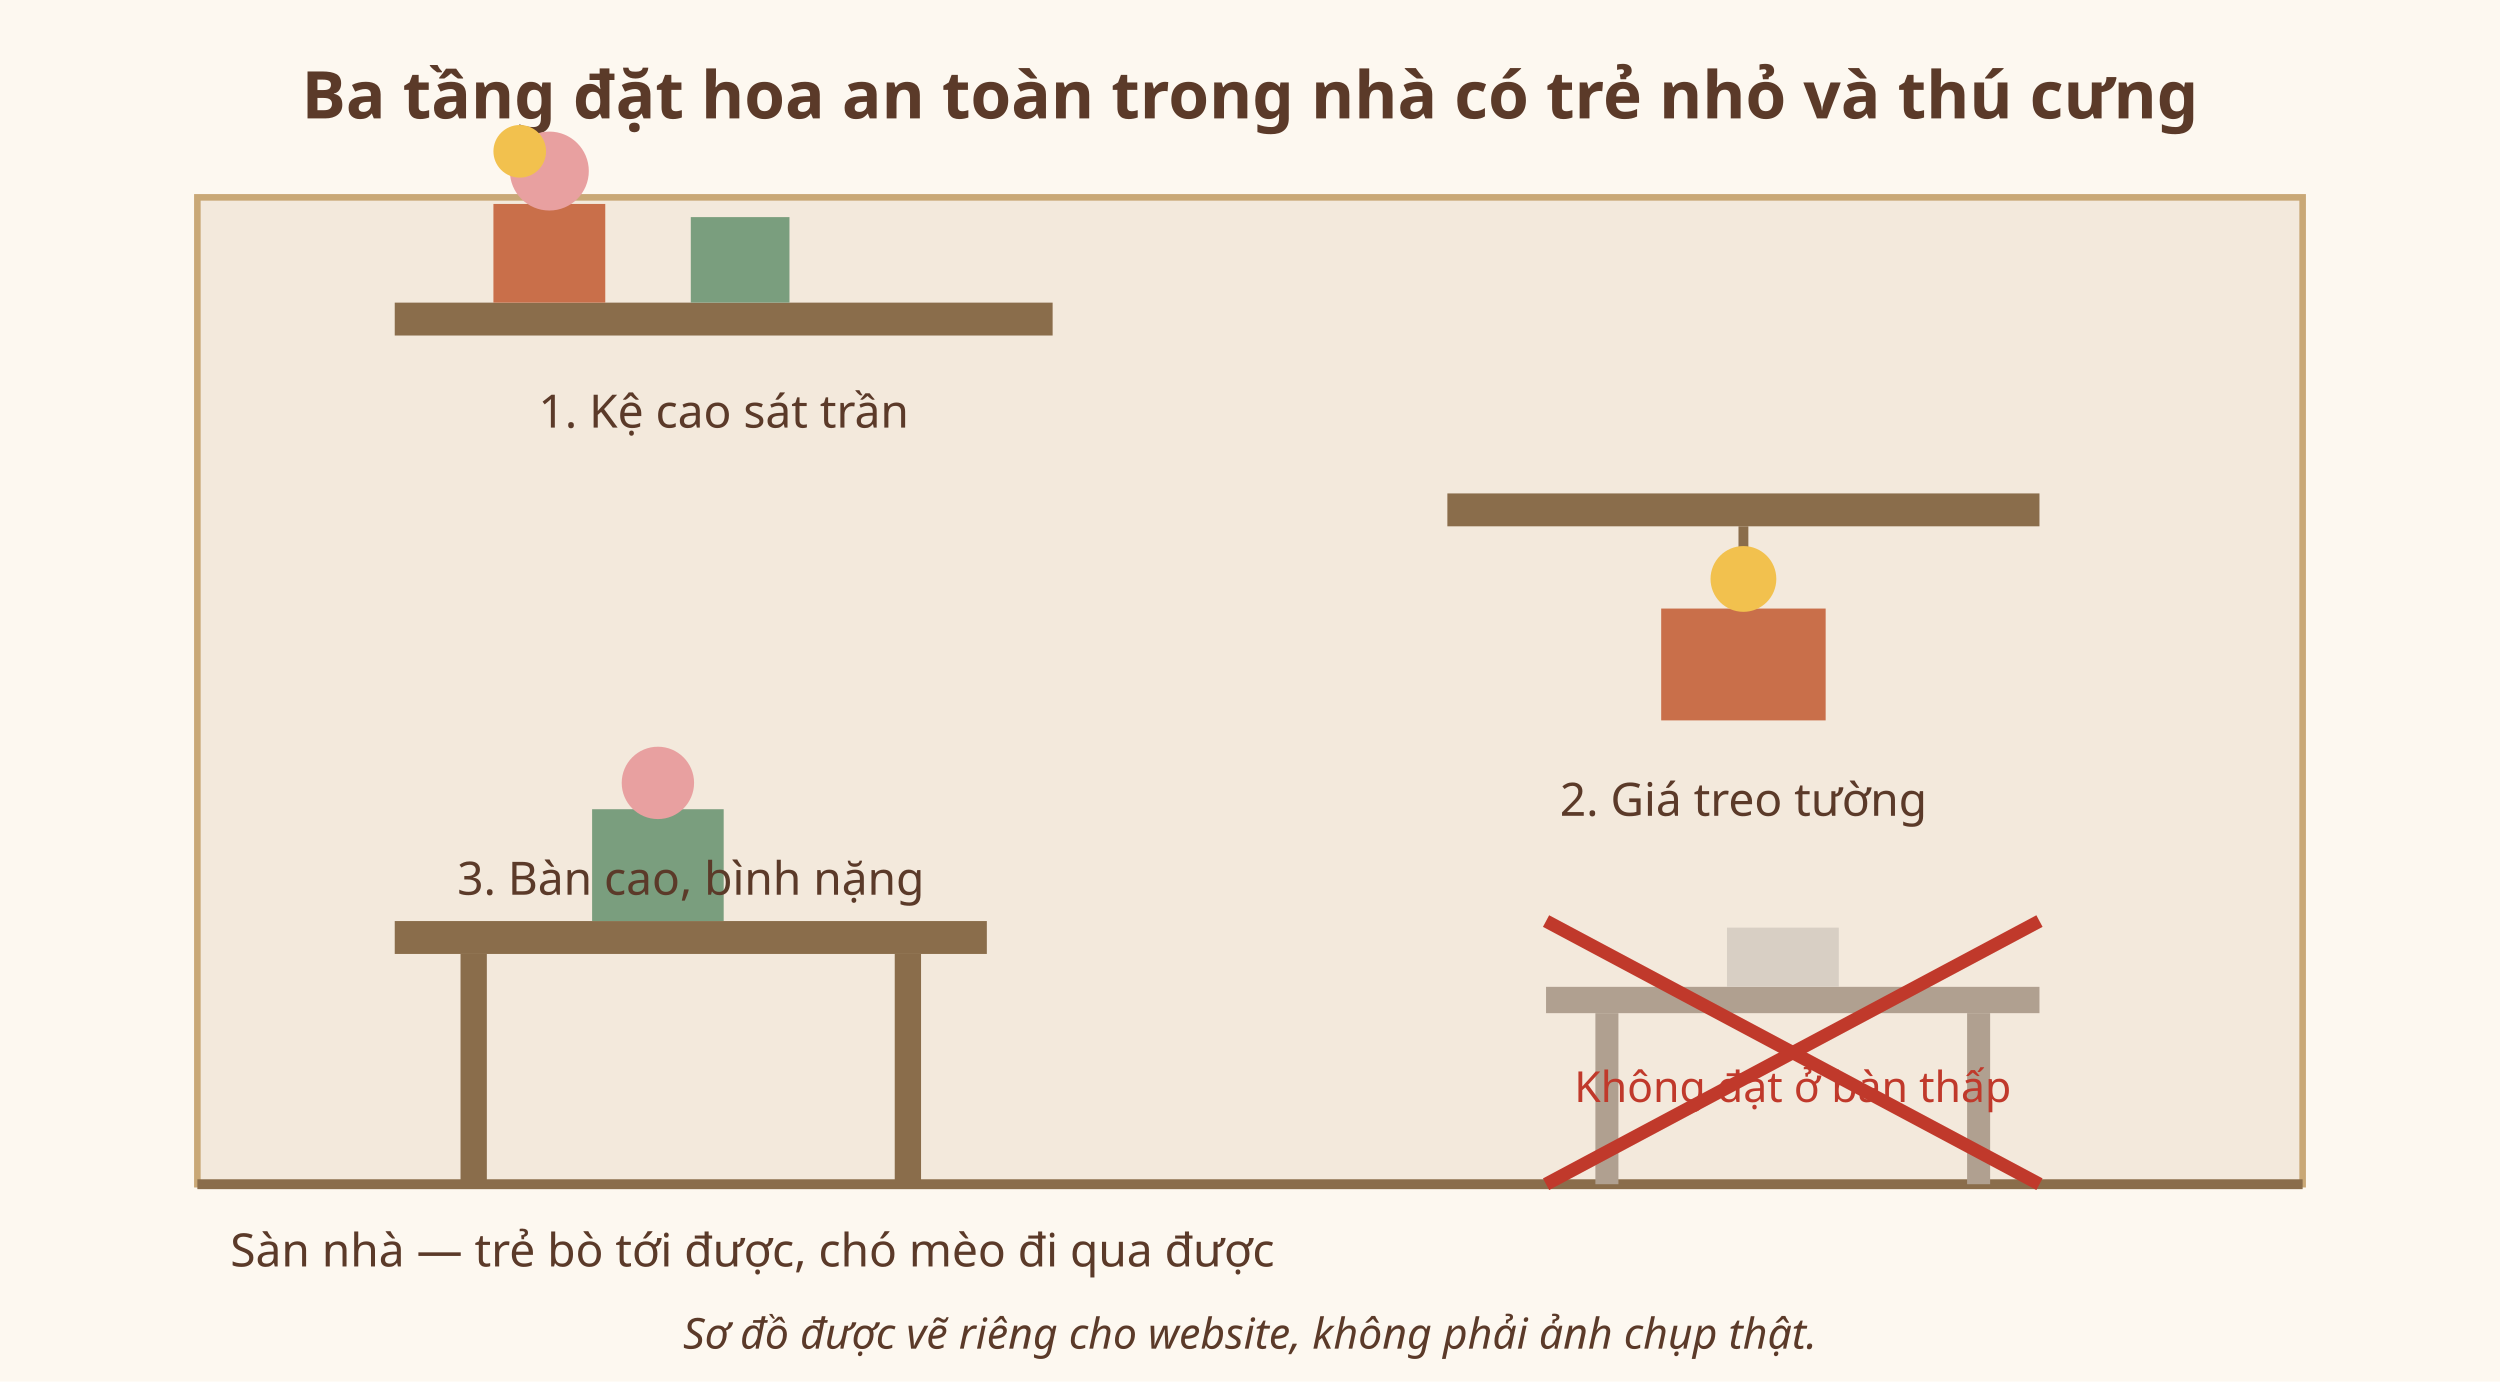
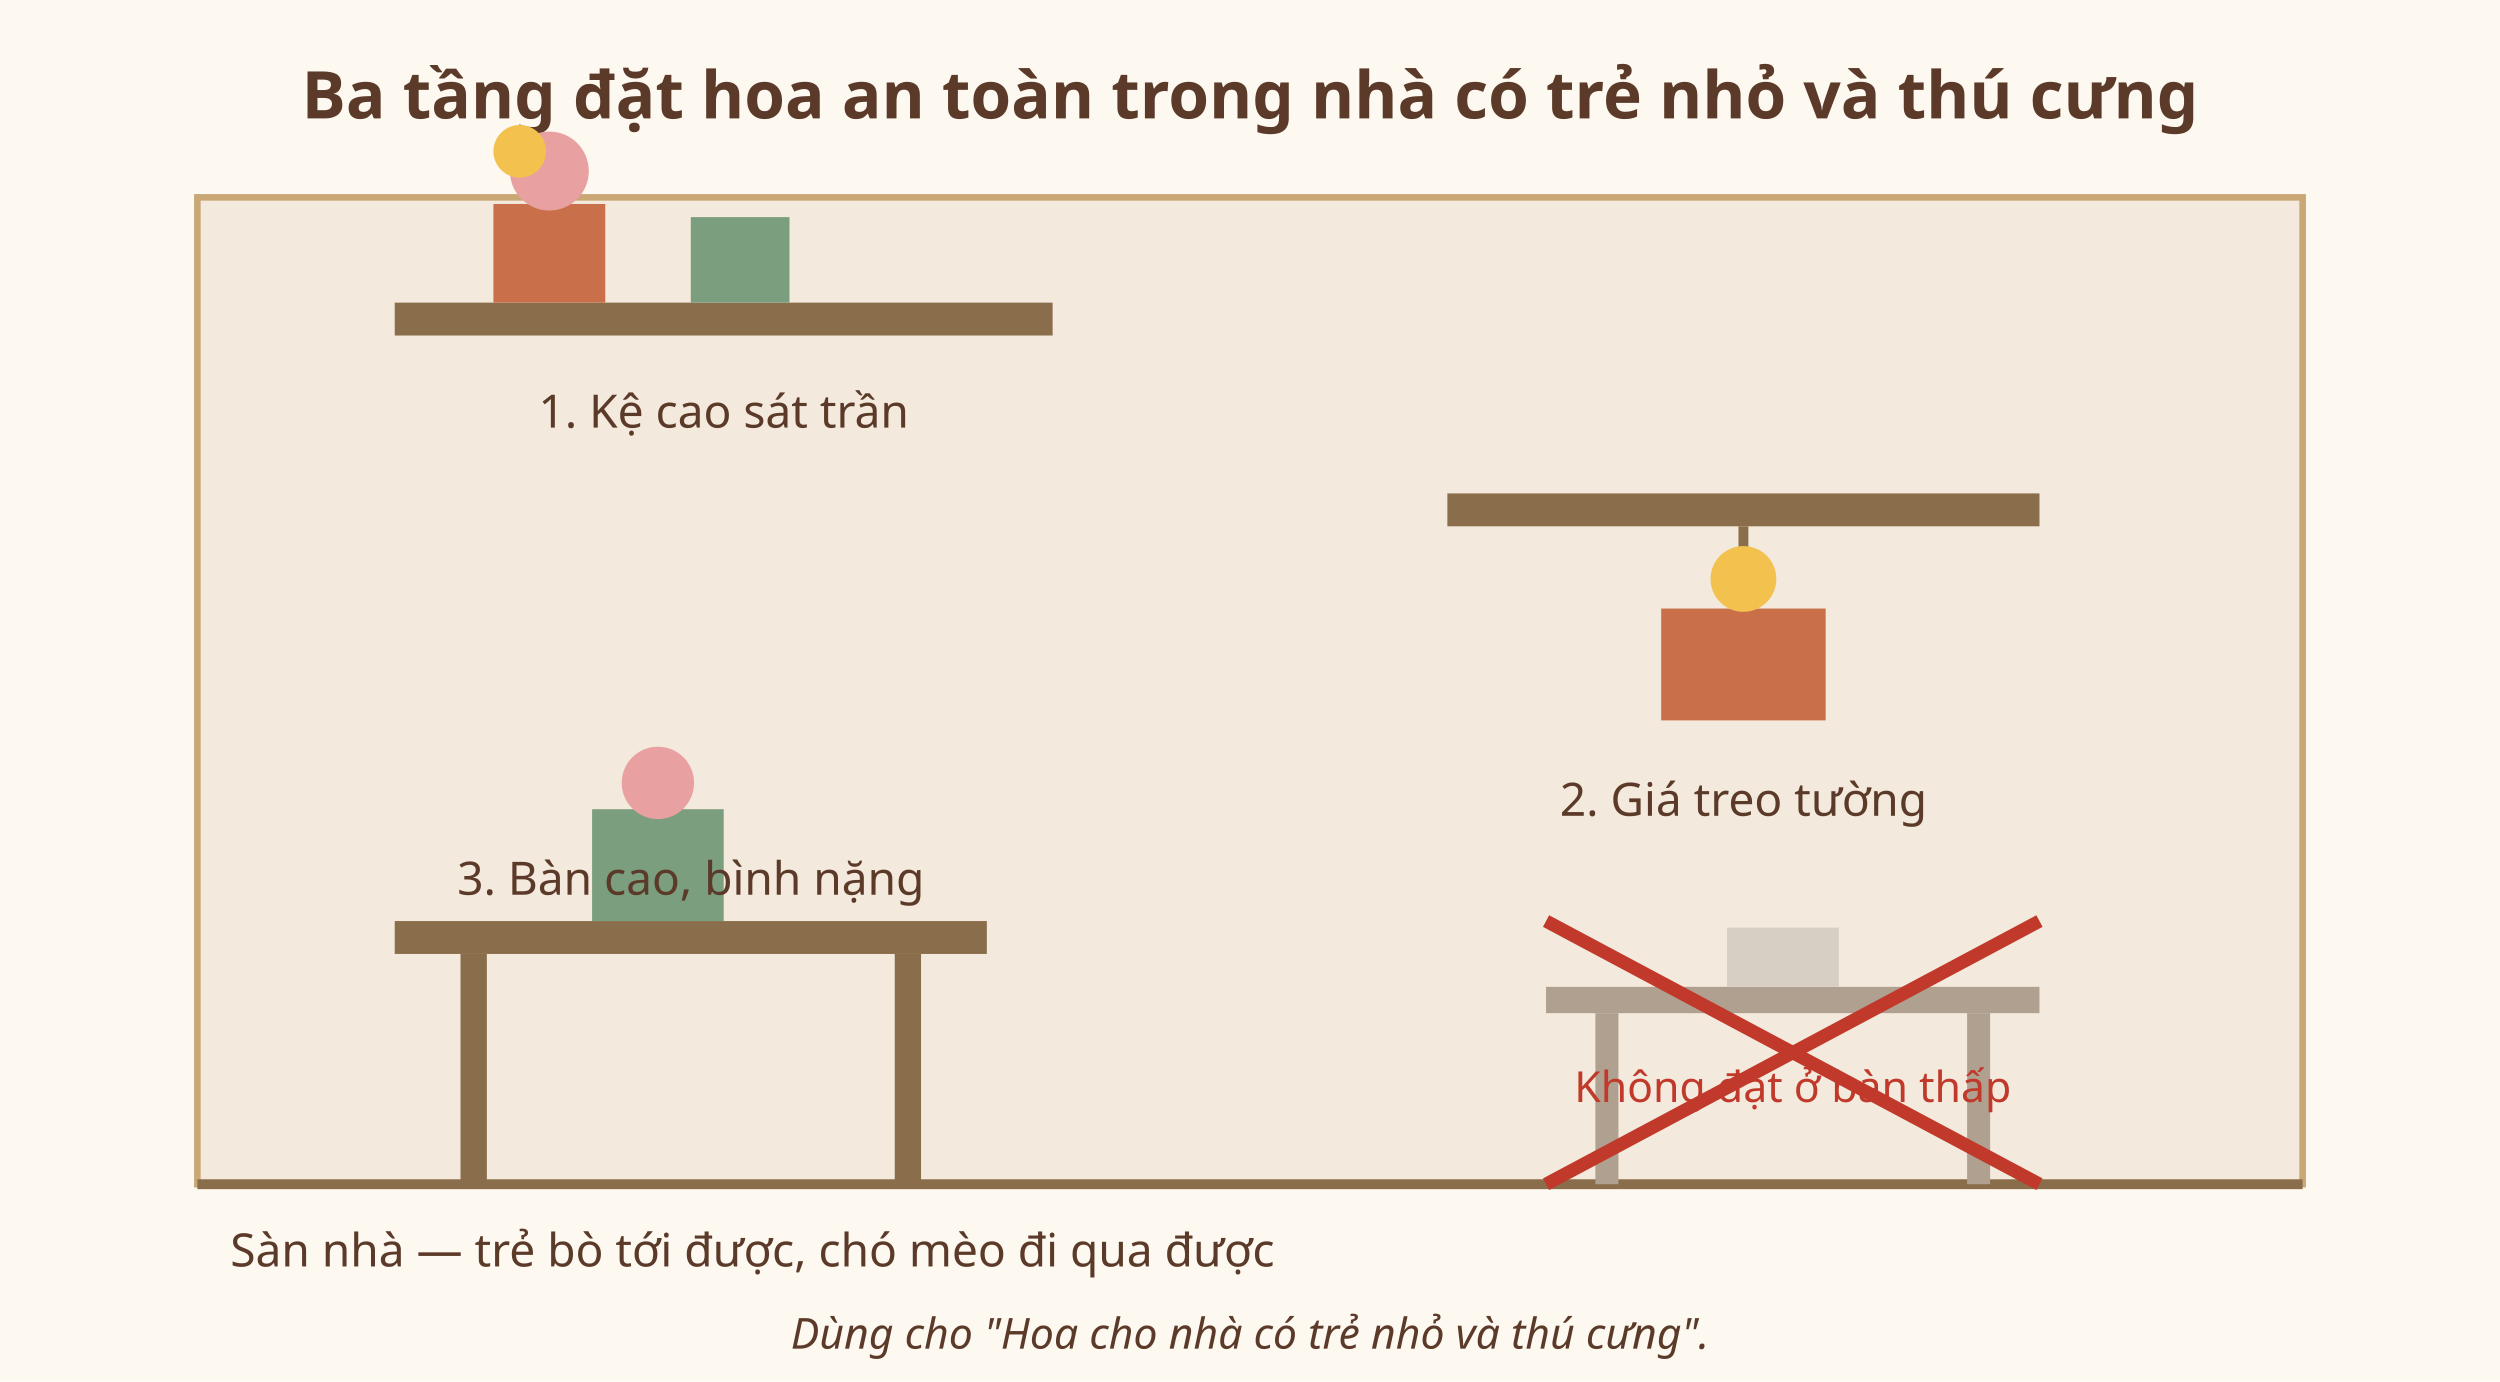
<svg xmlns="http://www.w3.org/2000/svg" width="760" height="420" viewBox="0 0 760 420" role="img" aria-labelledby="t17 d17">
  <rect width="760" height="420" fill="#fdf8f0" />
  <text x="380" y="36" text-anchor="middle" font-family="sans-serif" font-size="20" font-weight="bold" fill="#5b3a29">Ba tầng đặt hoa an toàn trong nhà có trẻ nhỏ và thú cưng</text>
  <rect x="60" y="60" width="640" height="300" fill="#f3e9dc" stroke="#c9a876" stroke-width="2" />
  <line x1="60" y1="360" x2="700" y2="360" stroke="#8a6d4b" stroke-width="3" />
  <text x="70" y="385" font-family="sans-serif" font-size="14" fill="#5b3a29">Sàn nhà — trẻ bò tới được, chó mèo đi qua được</text>
  <rect x="120" y="92" width="200" height="10" fill="#8a6d4b" />
  <rect x="150" y="62" width="34" height="30" fill="#c96f4a" />
  <circle cx="167" cy="52" r="12" fill="#e8a0a0" />
  <circle cx="158" cy="46" r="8" fill="#f2c14e" />
  <rect x="210" y="66" width="30" height="26" fill="#7a9e7e" />
  <text x="220" y="130" text-anchor="middle" font-family="sans-serif" font-size="14" fill="#5b3a29">1. Kệ cao sát trần</text>
  <rect x="440" y="150" width="180" height="10" fill="#8a6d4b" />
  <line x1="530" y1="160" x2="530" y2="185" stroke="#8a6d4b" stroke-width="3" />
  <rect x="505" y="185" width="50" height="34" fill="#c96f4a" />
  <circle cx="530" cy="176" r="10" fill="#f2c14e" />
  <text x="530" y="248" text-anchor="middle" font-family="sans-serif" font-size="14" fill="#5b3a29">2. Giá treo tường</text>
  <rect x="120" y="280" width="180" height="10" fill="#8a6d4b" />
  <rect x="140" y="290" width="8" height="70" fill="#8a6d4b" />
  <rect x="272" y="290" width="8" height="70" fill="#8a6d4b" />
  <rect x="180" y="246" width="40" height="34" fill="#7a9e7e" />
  <circle cx="200" cy="238" r="11" fill="#e8a0a0" />
  <text x="210" y="272" text-anchor="middle" font-family="sans-serif" font-size="14" fill="#5b3a29">3. Bàn cao, bình nặng</text>
  <rect x="470" y="300" width="150" height="8" fill="#b0a090" />
  <rect x="485" y="308" width="7" height="52" fill="#b0a090" />
  <rect x="598" y="308" width="7" height="52" fill="#b0a090" />
  <rect x="525" y="282" width="34" height="18" fill="#d8cfc4" />
  <line x1="470" y1="280" x2="620" y2="360" stroke="#c0392b" stroke-width="4" />
  <line x1="620" y1="280" x2="470" y2="360" stroke="#c0392b" stroke-width="4" />
  <text x="545" y="335" text-anchor="middle" font-family="sans-serif" font-size="13" fill="#c0392b">Không đặt ở bàn thấp</text>
-   <text x="380" y="410" text-anchor="middle" font-family="sans-serif" font-size="13" font-style="italic" fill="#5b3a29">Sơ đồ được vẽ riêng cho website, không phải ảnh chụp thật.</text>
+   <text x="380" y="410" text-anchor="middle" font-family="sans-serif" font-size="13" font-style="italic" fill="#5b3a29">Dùng cho "Hoa cho nhà có trẻ nhỏ và thú cưng".</text>
</svg>
